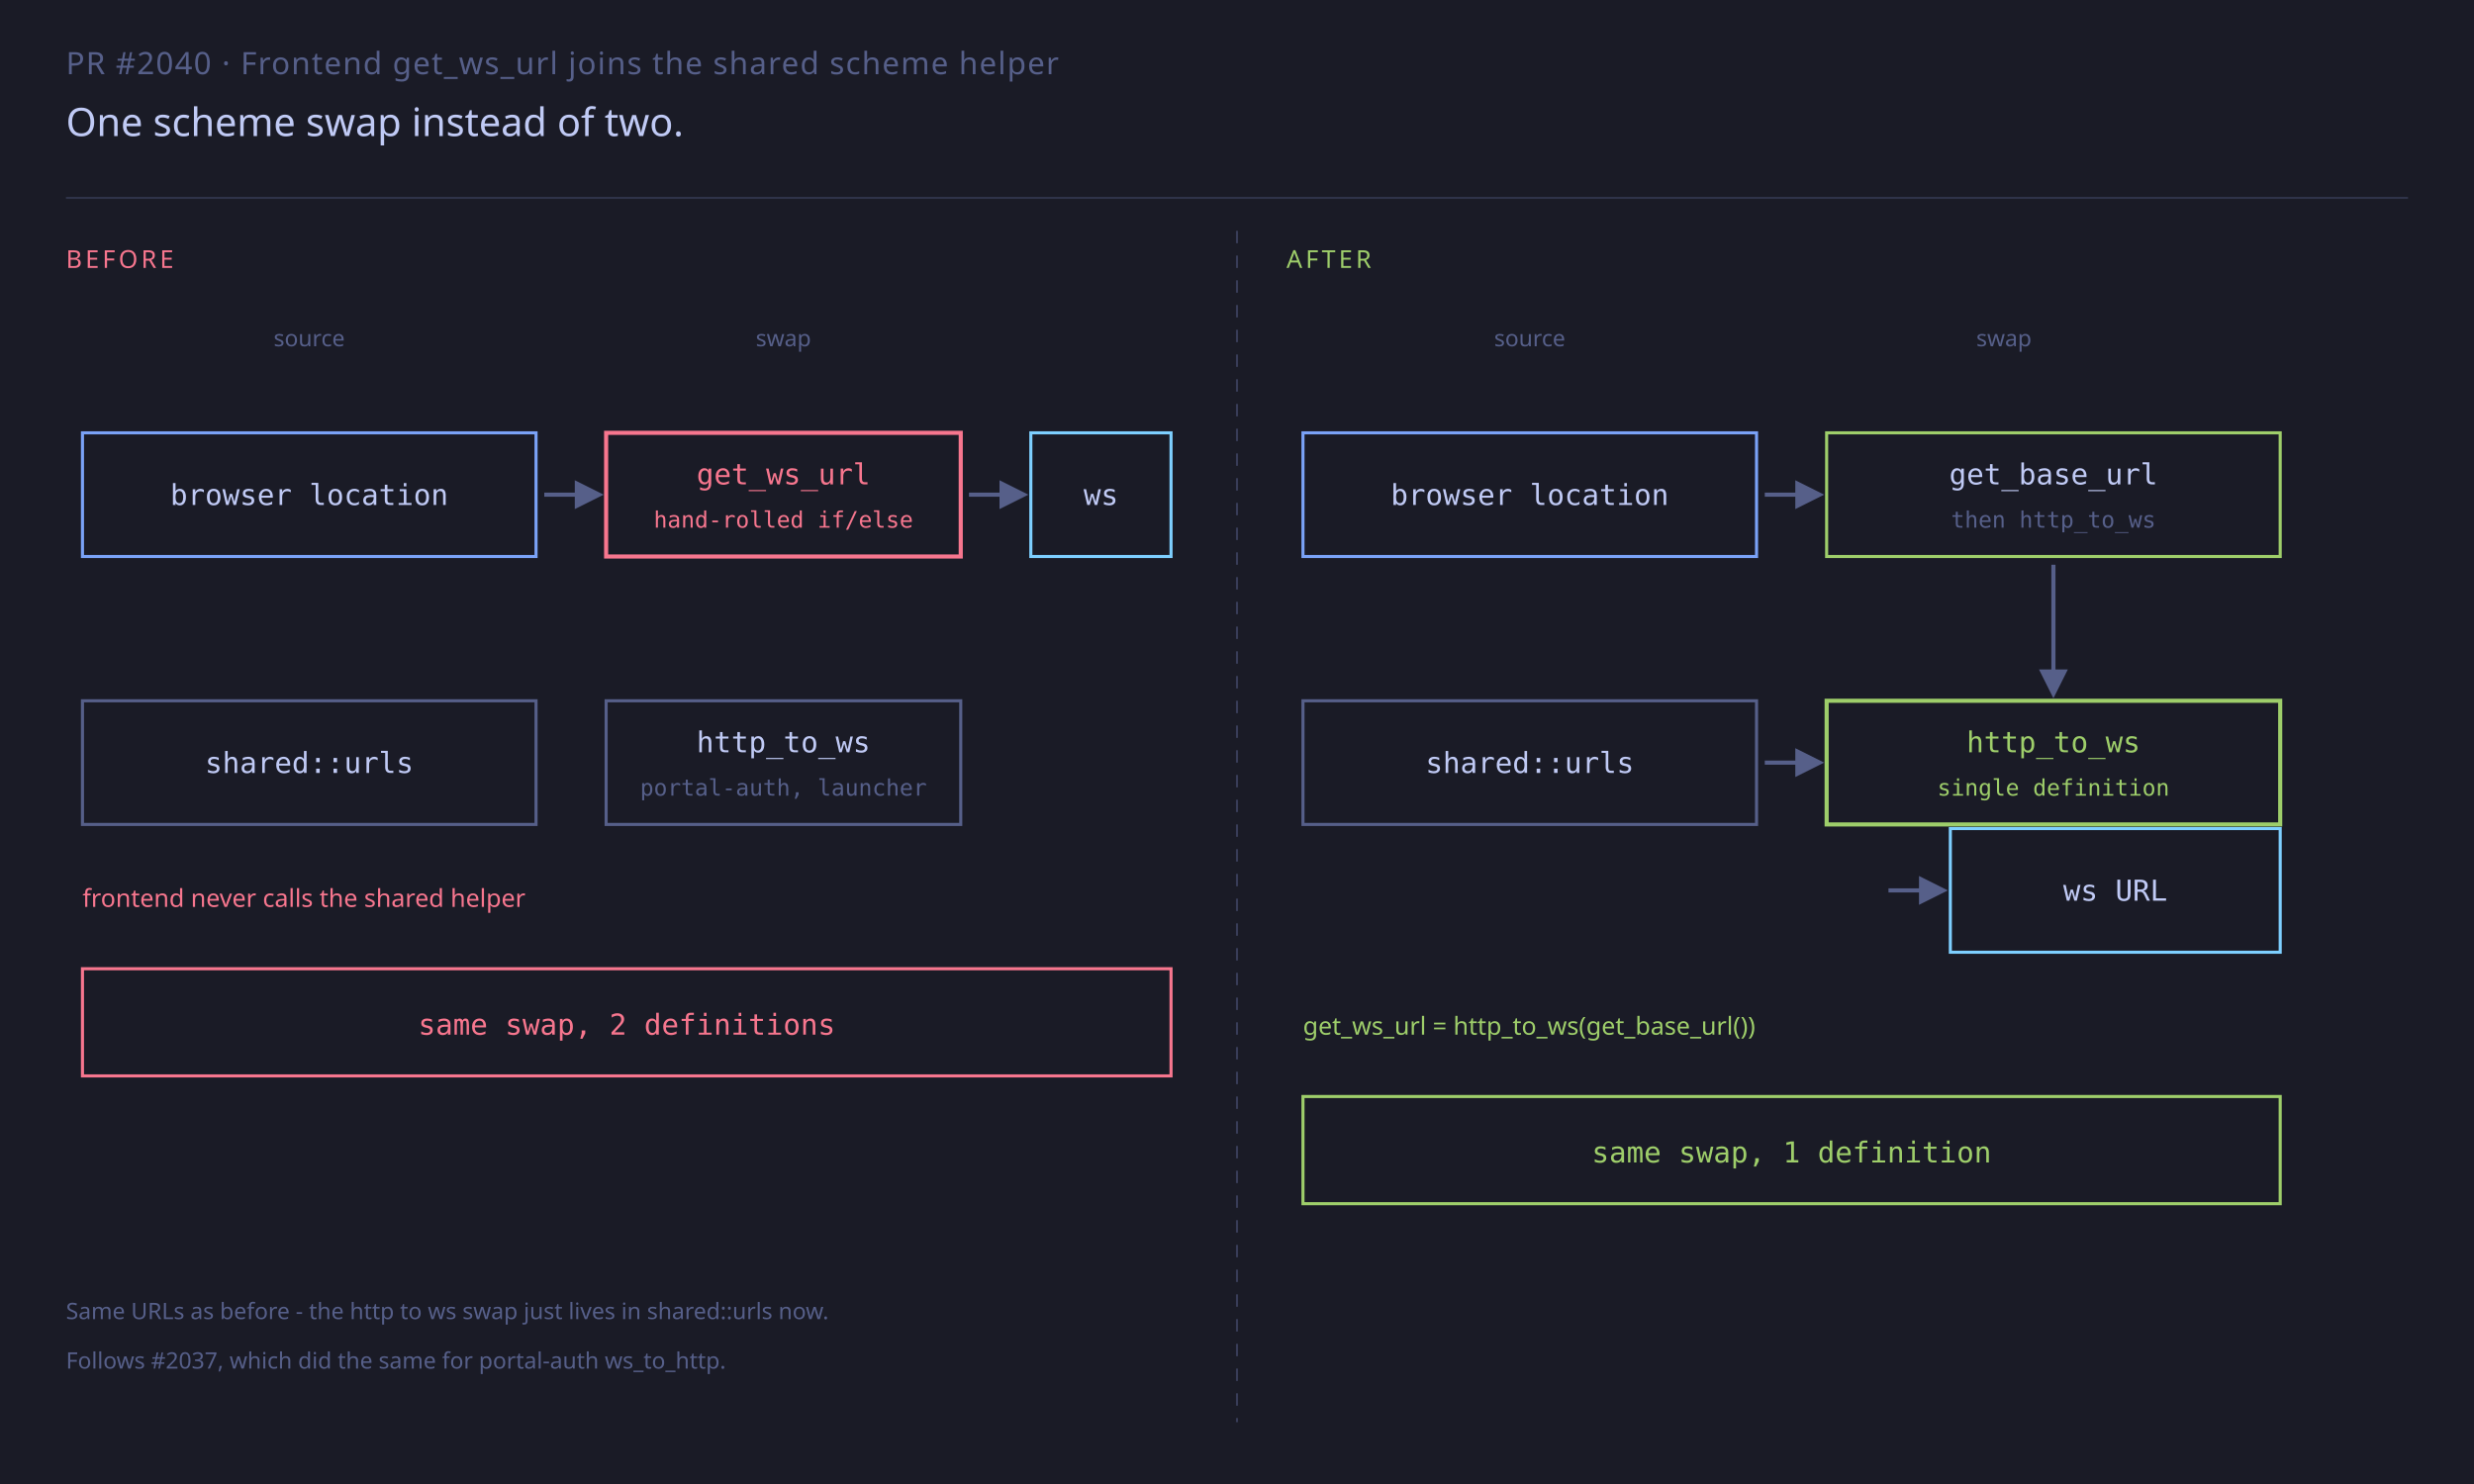
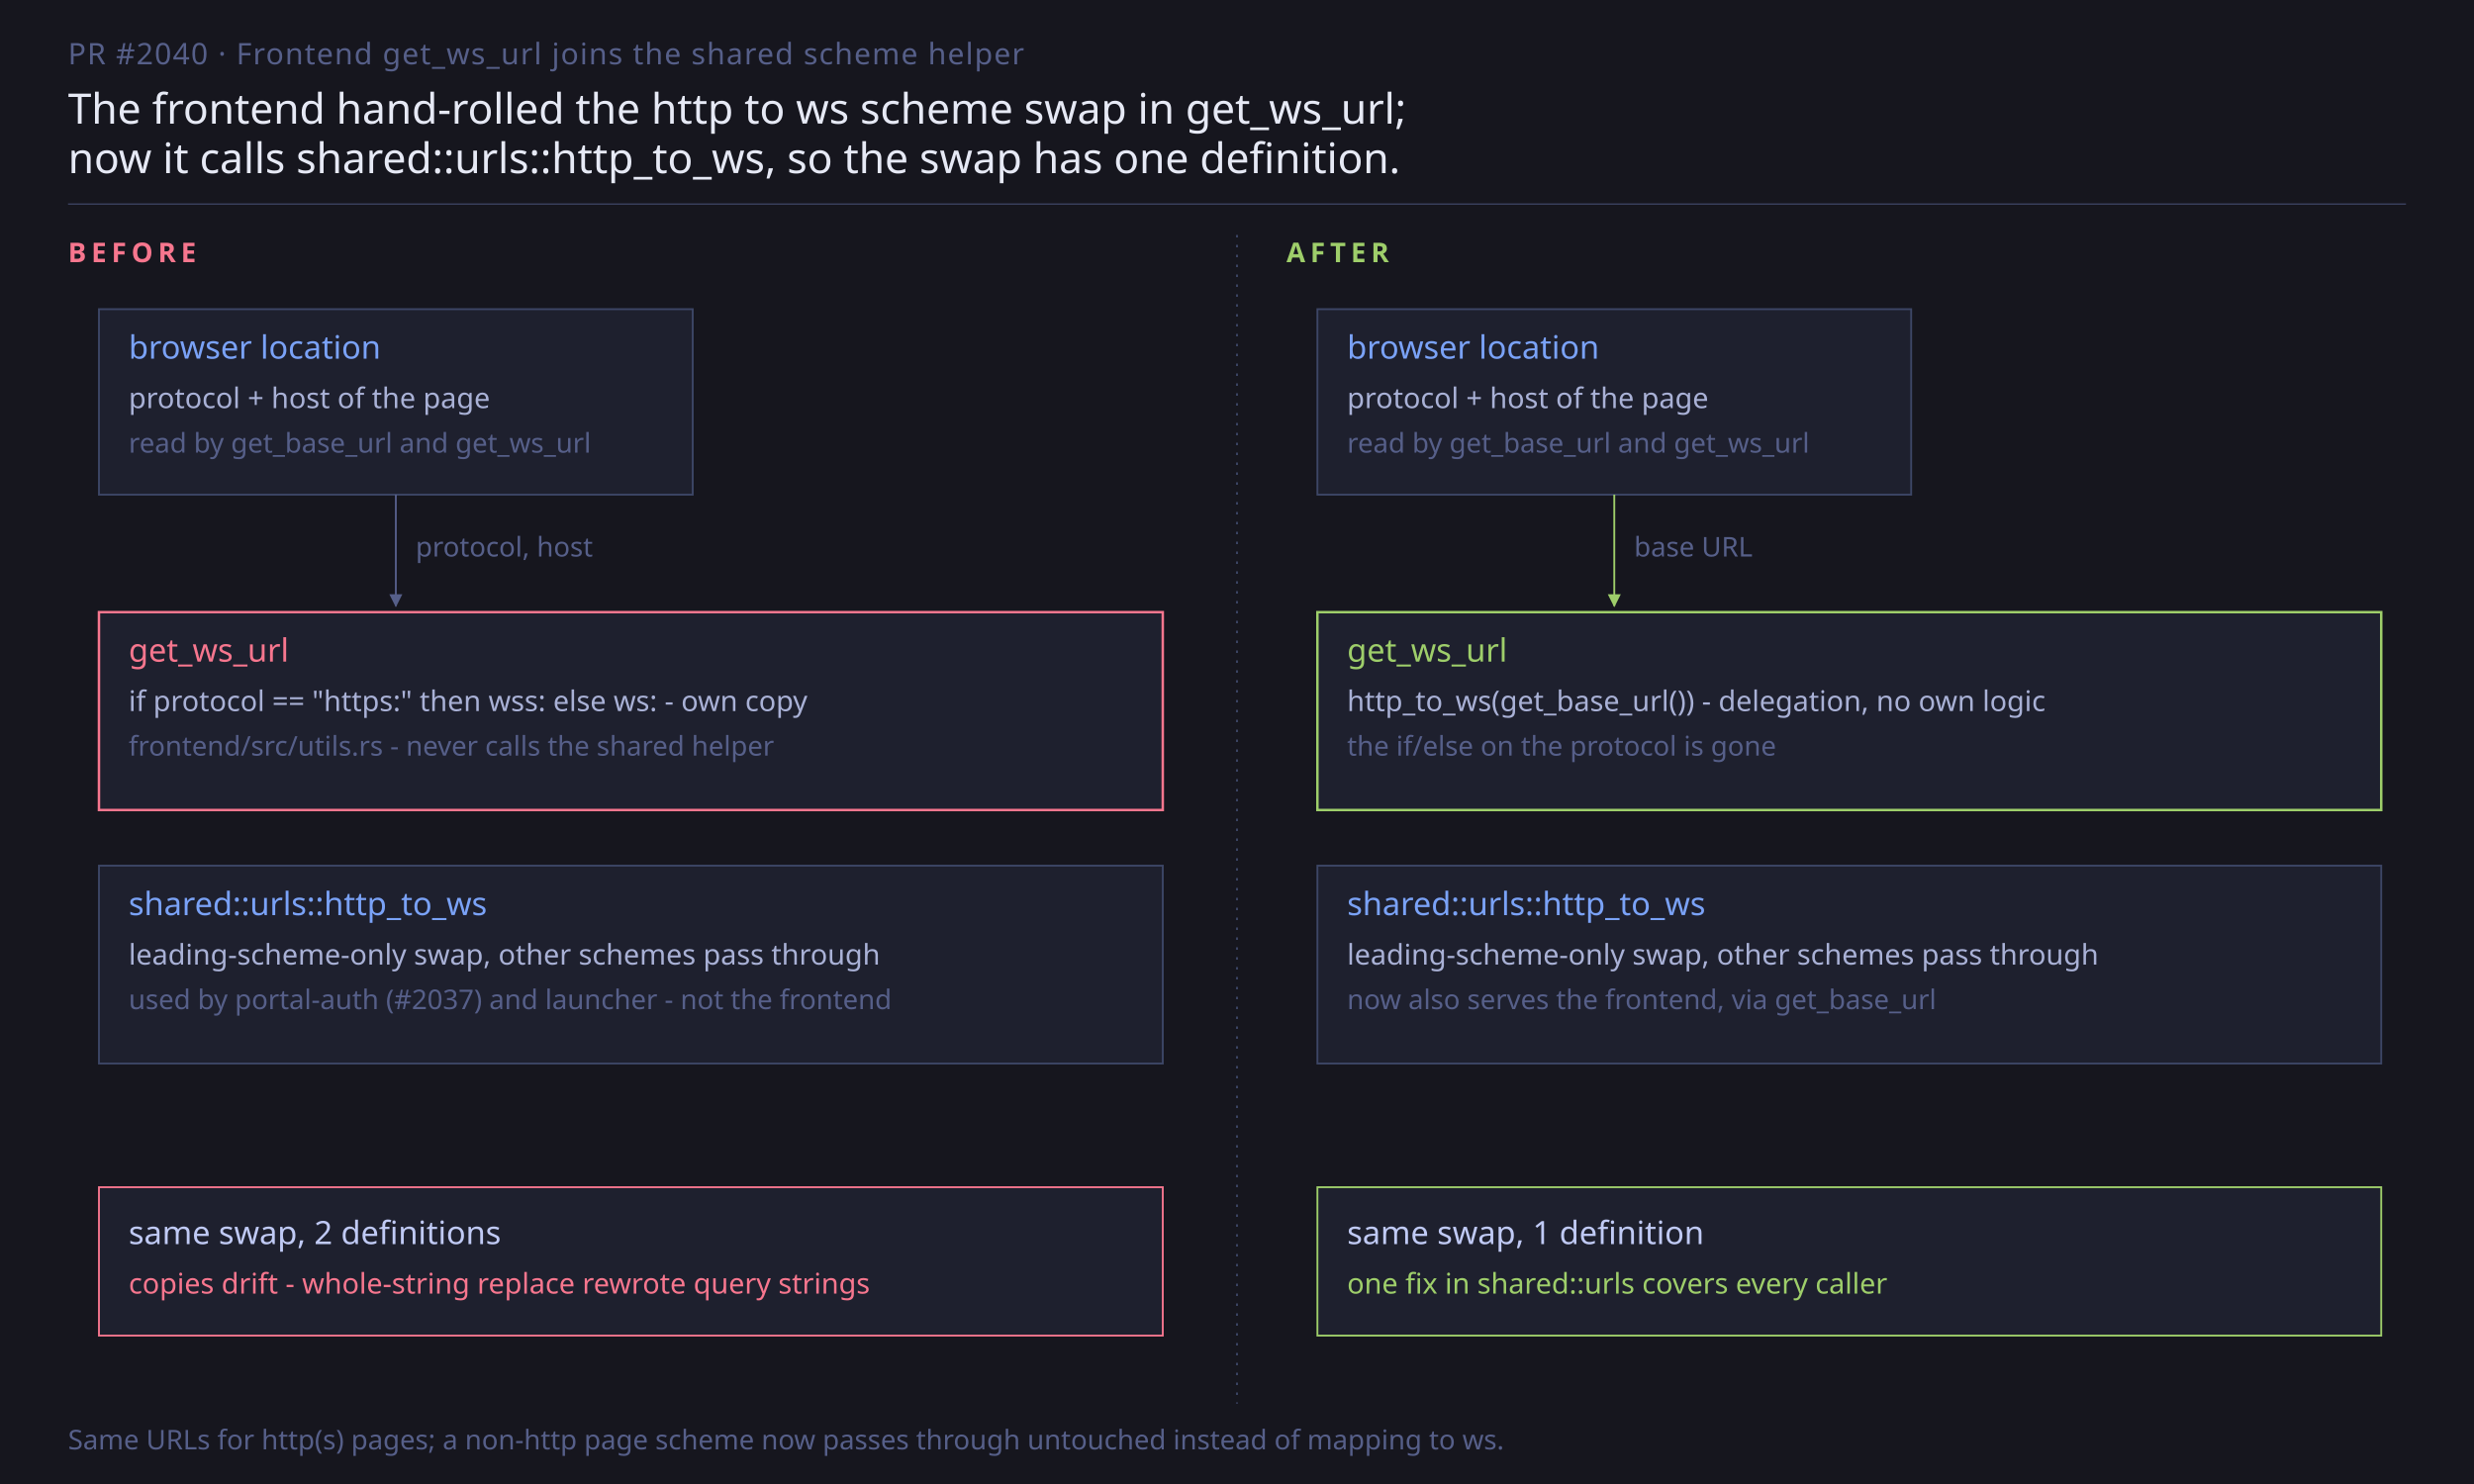
- <svg xmlns="http://www.w3.org/2000/svg" width="1200" height="720" viewBox="0 0 1200 720">
-   <rect x="0" y="0" width="1200" height="720" fill="#1a1b26" />
+ <svg xmlns="http://www.w3.org/2000/svg" viewBox="0 0 2000 1200" font-family="'Segoe UI', 'Noto Sans', 'DejaVu Sans', ui-sans-serif, system-ui, sans-serif">
+   <rect x="0" y="0" width="2000" height="1200" fill="#16161e" />
  <defs>
-     <marker id="arr" viewBox="0 0 10 10" refX="8" refY="5" markerWidth="7" markerHeight="7" orient="auto-start-reverse">
-       <path d="M0 0L10 5L0 10z" fill="#565f89" />
+     <marker id="arr-dim" viewBox="0 0 10 10" refX="9" refY="5" markerWidth="7" markerHeight="7" orient="auto-start-reverse">
+       <path d="M0,0 L10,5 L0,10 z" fill="#565f89" />
+     </marker>
+     <marker id="arr-green" viewBox="0 0 10 10" refX="9" refY="5" markerWidth="7" markerHeight="7" orient="auto-start-reverse">
+       <path d="M0,0 L10,5 L0,10 z" fill="#9ece6a" />
+     </marker>
+     <marker id="arr-red" viewBox="0 0 10 10" refX="9" refY="5" markerWidth="7" markerHeight="7" orient="auto-start-reverse">
+       <path d="M0,0 L10,5 L0,10 z" fill="#f7768e" />
    </marker>
  </defs>
-   <text x="32" y="36" font-family="sans-serif" font-size="15" letter-spacing="0.6" fill="#565f89">PR #2040 · Frontend get_ws_url joins the shared scheme helper</text>
-   <text x="32" y="66" font-family="sans-serif" font-size="19" fill="#c0caf5">One scheme swap instead of two.</text>
-   <line x1="32" y1="96" x2="1168" y2="96" stroke="#565f89" stroke-opacity="0.35" stroke-width="1" />
-   <line x1="600" y1="112" x2="600" y2="690" stroke="#565f89" stroke-opacity="0.5" stroke-width="1" stroke-dasharray="6 6" />
-   <text x="32" y="130" font-family="sans-serif" font-size="12" letter-spacing="1.6" fill="#f7768e">BEFORE</text>
-   <text x="624" y="130" font-family="sans-serif" font-size="12" letter-spacing="1.6" fill="#9ece6a">AFTER</text>
-   <text x="150" y="168" text-anchor="middle" font-family="sans-serif" font-size="11" fill="#565f89">source</text>
-   <text x="380" y="168" text-anchor="middle" font-family="sans-serif" font-size="11" fill="#565f89">swap</text>
-   <text x="742" y="168" text-anchor="middle" font-family="sans-serif" font-size="11" fill="#565f89">source</text>
-   <text x="972" y="168" text-anchor="middle" font-family="sans-serif" font-size="11" fill="#565f89">swap</text>
-   <rect x="40" y="210" width="220" height="60" fill="none" stroke="#7aa2f7" stroke-width="1.5" />
-   <text x="150" y="245" text-anchor="middle" font-family="monospace" font-size="14" fill="#c0caf5">browser location</text>
-   <rect x="40" y="340" width="220" height="60" fill="none" stroke="#565f89" stroke-width="1.5" />
-   <text x="150" y="375" text-anchor="middle" font-family="monospace" font-size="14" fill="#c0caf5">shared::urls</text>
-   <line x1="264" y1="240" x2="290" y2="240" stroke="#565f89" stroke-width="2" marker-end="url(#arr)" />
-   <rect x="294" y="210" width="172" height="60" fill="none" stroke="#f7768e" stroke-width="2" />
-   <text x="380" y="235" text-anchor="middle" font-family="monospace" font-size="14" fill="#f7768e">get_ws_url</text>
-   <text x="380" y="256" text-anchor="middle" font-family="monospace" font-size="11" fill="#f7768e">hand-rolled if/else</text>
-   <rect x="294" y="340" width="172" height="60" fill="none" stroke="#565f89" stroke-width="1.5" />
-   <text x="380" y="365" text-anchor="middle" font-family="monospace" font-size="14" fill="#c0caf5">http_to_ws</text>
-   <text x="380" y="386" text-anchor="middle" font-family="monospace" font-size="11" fill="#565f89">portal-auth, launcher</text>
-   <line x1="470" y1="240" x2="496" y2="240" stroke="#565f89" stroke-width="2" marker-end="url(#arr)" />
-   <rect x="500" y="210" width="68" height="60" fill="none" stroke="#7dcfff" stroke-width="1.5" />
-   <text x="534" y="245" text-anchor="middle" font-family="monospace" font-size="14" fill="#c0caf5">ws</text>
-   <text x="40" y="440" font-family="sans-serif" font-size="12" fill="#f7768e">frontend never calls the shared helper</text>
-   <rect x="40" y="470" width="528" height="52" fill="none" stroke="#f7768e" stroke-width="1.5" />
-   <text x="304" y="502" text-anchor="middle" font-family="monospace" font-size="14" fill="#f7768e">same swap, 2 definitions</text>
-   <rect x="632" y="210" width="220" height="60" fill="none" stroke="#7aa2f7" stroke-width="1.5" />
-   <text x="742" y="245" text-anchor="middle" font-family="monospace" font-size="14" fill="#c0caf5">browser location</text>
-   <line x1="856" y1="240" x2="882" y2="240" stroke="#565f89" stroke-width="2" marker-end="url(#arr)" />
-   <rect x="886" y="210" width="220" height="60" fill="none" stroke="#9ece6a" stroke-width="1.5" />
-   <text x="996" y="235" text-anchor="middle" font-family="monospace" font-size="14" fill="#c0caf5">get_base_url</text>
-   <text x="996" y="256" text-anchor="middle" font-family="monospace" font-size="11" fill="#565f89">then http_to_ws</text>
-   <rect x="632" y="340" width="220" height="60" fill="none" stroke="#565f89" stroke-width="1.5" />
-   <text x="742" y="375" text-anchor="middle" font-family="monospace" font-size="14" fill="#c0caf5">shared::urls</text>
-   <line x1="856" y1="370" x2="882" y2="370" stroke="#565f89" stroke-width="2" marker-end="url(#arr)" />
-   <rect x="886" y="340" width="220" height="60" fill="none" stroke="#9ece6a" stroke-width="2" />
-   <text x="996" y="365" text-anchor="middle" font-family="monospace" font-size="14" fill="#9ece6a">http_to_ws</text>
-   <text x="996" y="386" text-anchor="middle" font-family="monospace" font-size="11" fill="#9ece6a">single definition</text>
-   <line x1="996" y1="274" x2="996" y2="336" stroke="#565f89" stroke-width="2" marker-end="url(#arr)" />
-   <line x1="916" y1="432" x2="942" y2="432" stroke="#565f89" stroke-width="2" marker-end="url(#arr)" />
-   <rect x="946" y="402" width="160" height="60" fill="none" stroke="#7dcfff" stroke-width="1.5" />
-   <text x="1026" y="437" text-anchor="middle" font-family="monospace" font-size="14" fill="#c0caf5">ws URL</text>
-   <text x="632" y="502" font-family="sans-serif" font-size="12" fill="#9ece6a">get_ws_url = http_to_ws(get_base_url())</text>
-   <rect x="632" y="532" width="474" height="52" fill="none" stroke="#9ece6a" stroke-width="1.5" />
-   <text x="869" y="564" text-anchor="middle" font-family="monospace" font-size="14" fill="#9ece6a">same swap, 1 definition</text>
-   <text x="32" y="640" font-family="sans-serif" font-size="11" fill="#565f89">Same URLs as before - the http to ws swap just lives in shared::urls now.</text>
-   <text x="32" y="664" font-family="sans-serif" font-size="11" fill="#565f89">Follows #2037, which did the same for portal-auth ws_to_http.</text>
+   <text x="55" y="52" font-size="24" letter-spacing="1" fill="#565f89">PR #2040 · Frontend get_ws_url joins the shared scheme helper</text>
+   <text x="55" y="100" font-size="34" fill="#e6e9f5">The frontend hand-rolled the http to ws scheme swap in get_ws_url;</text>
+   <text x="55" y="140" font-size="34" fill="#e6e9f5">now it calls shared::urls::http_to_ws, so the swap has one definition.</text>
+   <line x1="55" y1="165" x2="1945" y2="165" stroke="#3d4666" stroke-width="1" />
+   <text x="55" y="212" font-size="22" font-weight="700" letter-spacing="4" fill="#f7768e">BEFORE</text>
+   <text x="1040" y="212" font-size="22" font-weight="700" letter-spacing="4" fill="#9ece6a">AFTER</text>
+   <line x1="1000" y1="190" x2="1000" y2="1135" stroke="#3d4666" stroke-width="1.5" stroke-dasharray="2 6" />
+   <g>
+     <rect x="80" y="250" width="480" height="150" fill="#1e202e" stroke="#3d4666" stroke-width="1.5" />
+     <text x="104" y="290" font-size="26" fill="#7aa2f7">browser location</text>
+     <text x="104" y="330" font-size="23" fill="#a9b1d6">protocol + host of the page</text>
+     <text x="104" y="366" font-size="22" fill="#565f89">read by get_base_url and get_ws_url</text>
+   </g>
+   <line x1="320" y1="400" x2="320" y2="490" stroke="#565f89" stroke-width="1.5" marker-end="url(#arr-dim)" />
+   <text x="336" y="450" font-size="22" fill="#565f89">protocol, host</text>
+   <g>
+     <rect x="80" y="495" width="860" height="160" fill="#1e202e" stroke="#f7768e" stroke-width="2" />
+     <text x="104" y="535" font-size="26" fill="#f7768e">get_ws_url</text>
+     <text x="104" y="575" font-size="23" fill="#a9b1d6">if protocol == "https:" then wss: else ws: - own copy</text>
+     <text x="104" y="611" font-size="22" fill="#565f89">frontend/src/utils.rs - never calls the shared helper</text>
+   </g>
+   <g>
+     <rect x="80" y="700" width="860" height="160" fill="#1e202e" stroke="#3d4666" stroke-width="1.5" />
+     <text x="104" y="740" font-size="26" fill="#7aa2f7">shared::urls::http_to_ws</text>
+     <text x="104" y="780" font-size="23" fill="#a9b1d6">leading-scheme-only swap, other schemes pass through</text>
+     <text x="104" y="816" font-size="22" fill="#565f89">used by portal-auth (#2037) and launcher - not the frontend</text>
+   </g>
+   <g>
+     <rect x="80" y="960" width="860" height="120" fill="#1e202e" stroke="#f7768e" stroke-width="1.5" />
+     <text x="104" y="1006" font-size="26" fill="#c0caf5">same swap, 2 definitions</text>
+     <text x="104" y="1046" font-size="23" fill="#f7768e">copies drift - whole-string replace rewrote query strings</text>
+   </g>
+   <g>
+     <rect x="1065" y="250" width="480" height="150" fill="#1e202e" stroke="#3d4666" stroke-width="1.5" />
+     <text x="1089" y="290" font-size="26" fill="#7aa2f7">browser location</text>
+     <text x="1089" y="330" font-size="23" fill="#a9b1d6">protocol + host of the page</text>
+     <text x="1089" y="366" font-size="22" fill="#565f89">read by get_base_url and get_ws_url</text>
+   </g>
+   <line x1="1305" y1="400" x2="1305" y2="490" stroke="#9ece6a" stroke-width="1.5" marker-end="url(#arr-green)" />
+   <text x="1321" y="450" font-size="22" fill="#565f89">base URL</text>
+   <g>
+     <rect x="1065" y="495" width="860" height="160" fill="#1e202e" stroke="#9ece6a" stroke-width="2" />
+     <text x="1089" y="535" font-size="26" fill="#9ece6a">get_ws_url</text>
+     <text x="1089" y="575" font-size="23" fill="#a9b1d6">http_to_ws(get_base_url()) - delegation, no own logic</text>
+     <text x="1089" y="611" font-size="22" fill="#565f89">the if/else on the protocol is gone</text>
+   </g>
+   <g>
+     <rect x="1065" y="700" width="860" height="160" fill="#1e202e" stroke="#3d4666" stroke-width="1.5" />
+     <text x="1089" y="740" font-size="26" fill="#7aa2f7">shared::urls::http_to_ws</text>
+     <text x="1089" y="780" font-size="23" fill="#a9b1d6">leading-scheme-only swap, other schemes pass through</text>
+     <text x="1089" y="816" font-size="22" fill="#565f89">now also serves the frontend, via get_base_url</text>
+   </g>
+   <g>
+     <rect x="1065" y="960" width="860" height="120" fill="#1e202e" stroke="#9ece6a" stroke-width="1.5" />
+     <text x="1089" y="1006" font-size="26" fill="#c0caf5">same swap, 1 definition</text>
+     <text x="1089" y="1046" font-size="23" fill="#9ece6a">one fix in shared::urls covers every caller</text>
+   </g>
+   <text x="55" y="1172" font-size="22" fill="#565f89">Same URLs for http(s) pages; a non-http page scheme now passes through untouched instead of mapping to ws.</text>
</svg>
